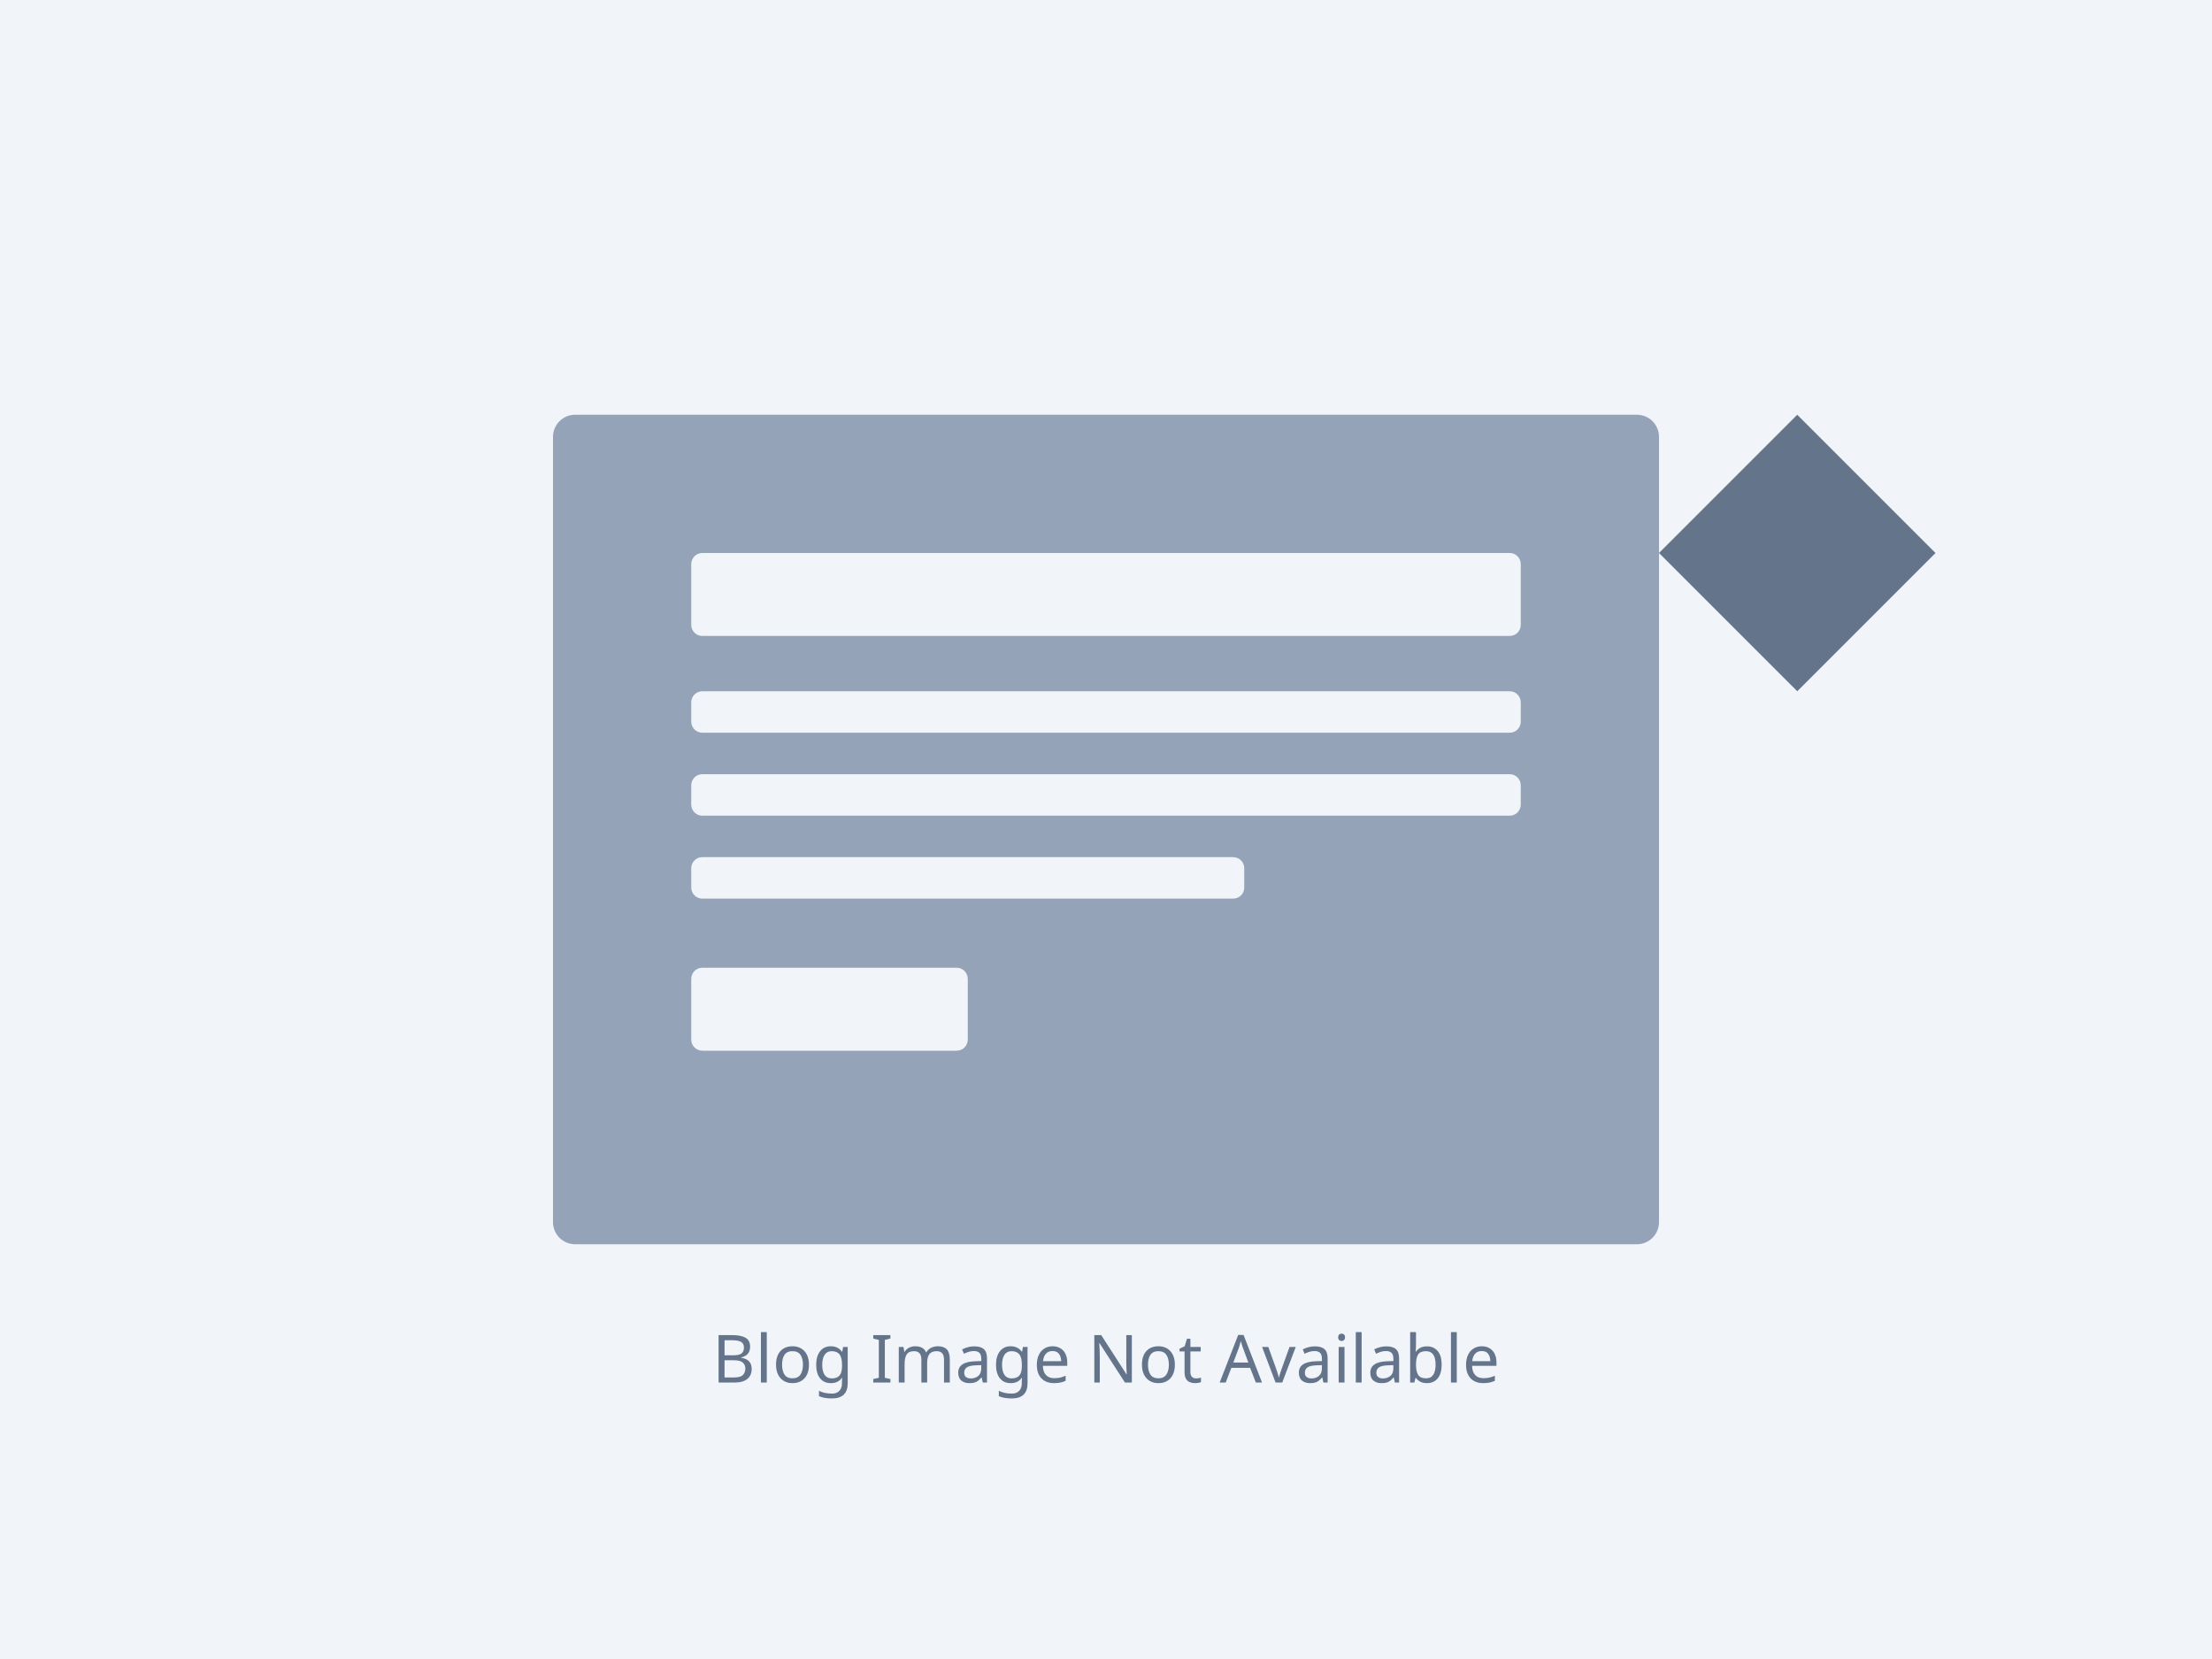
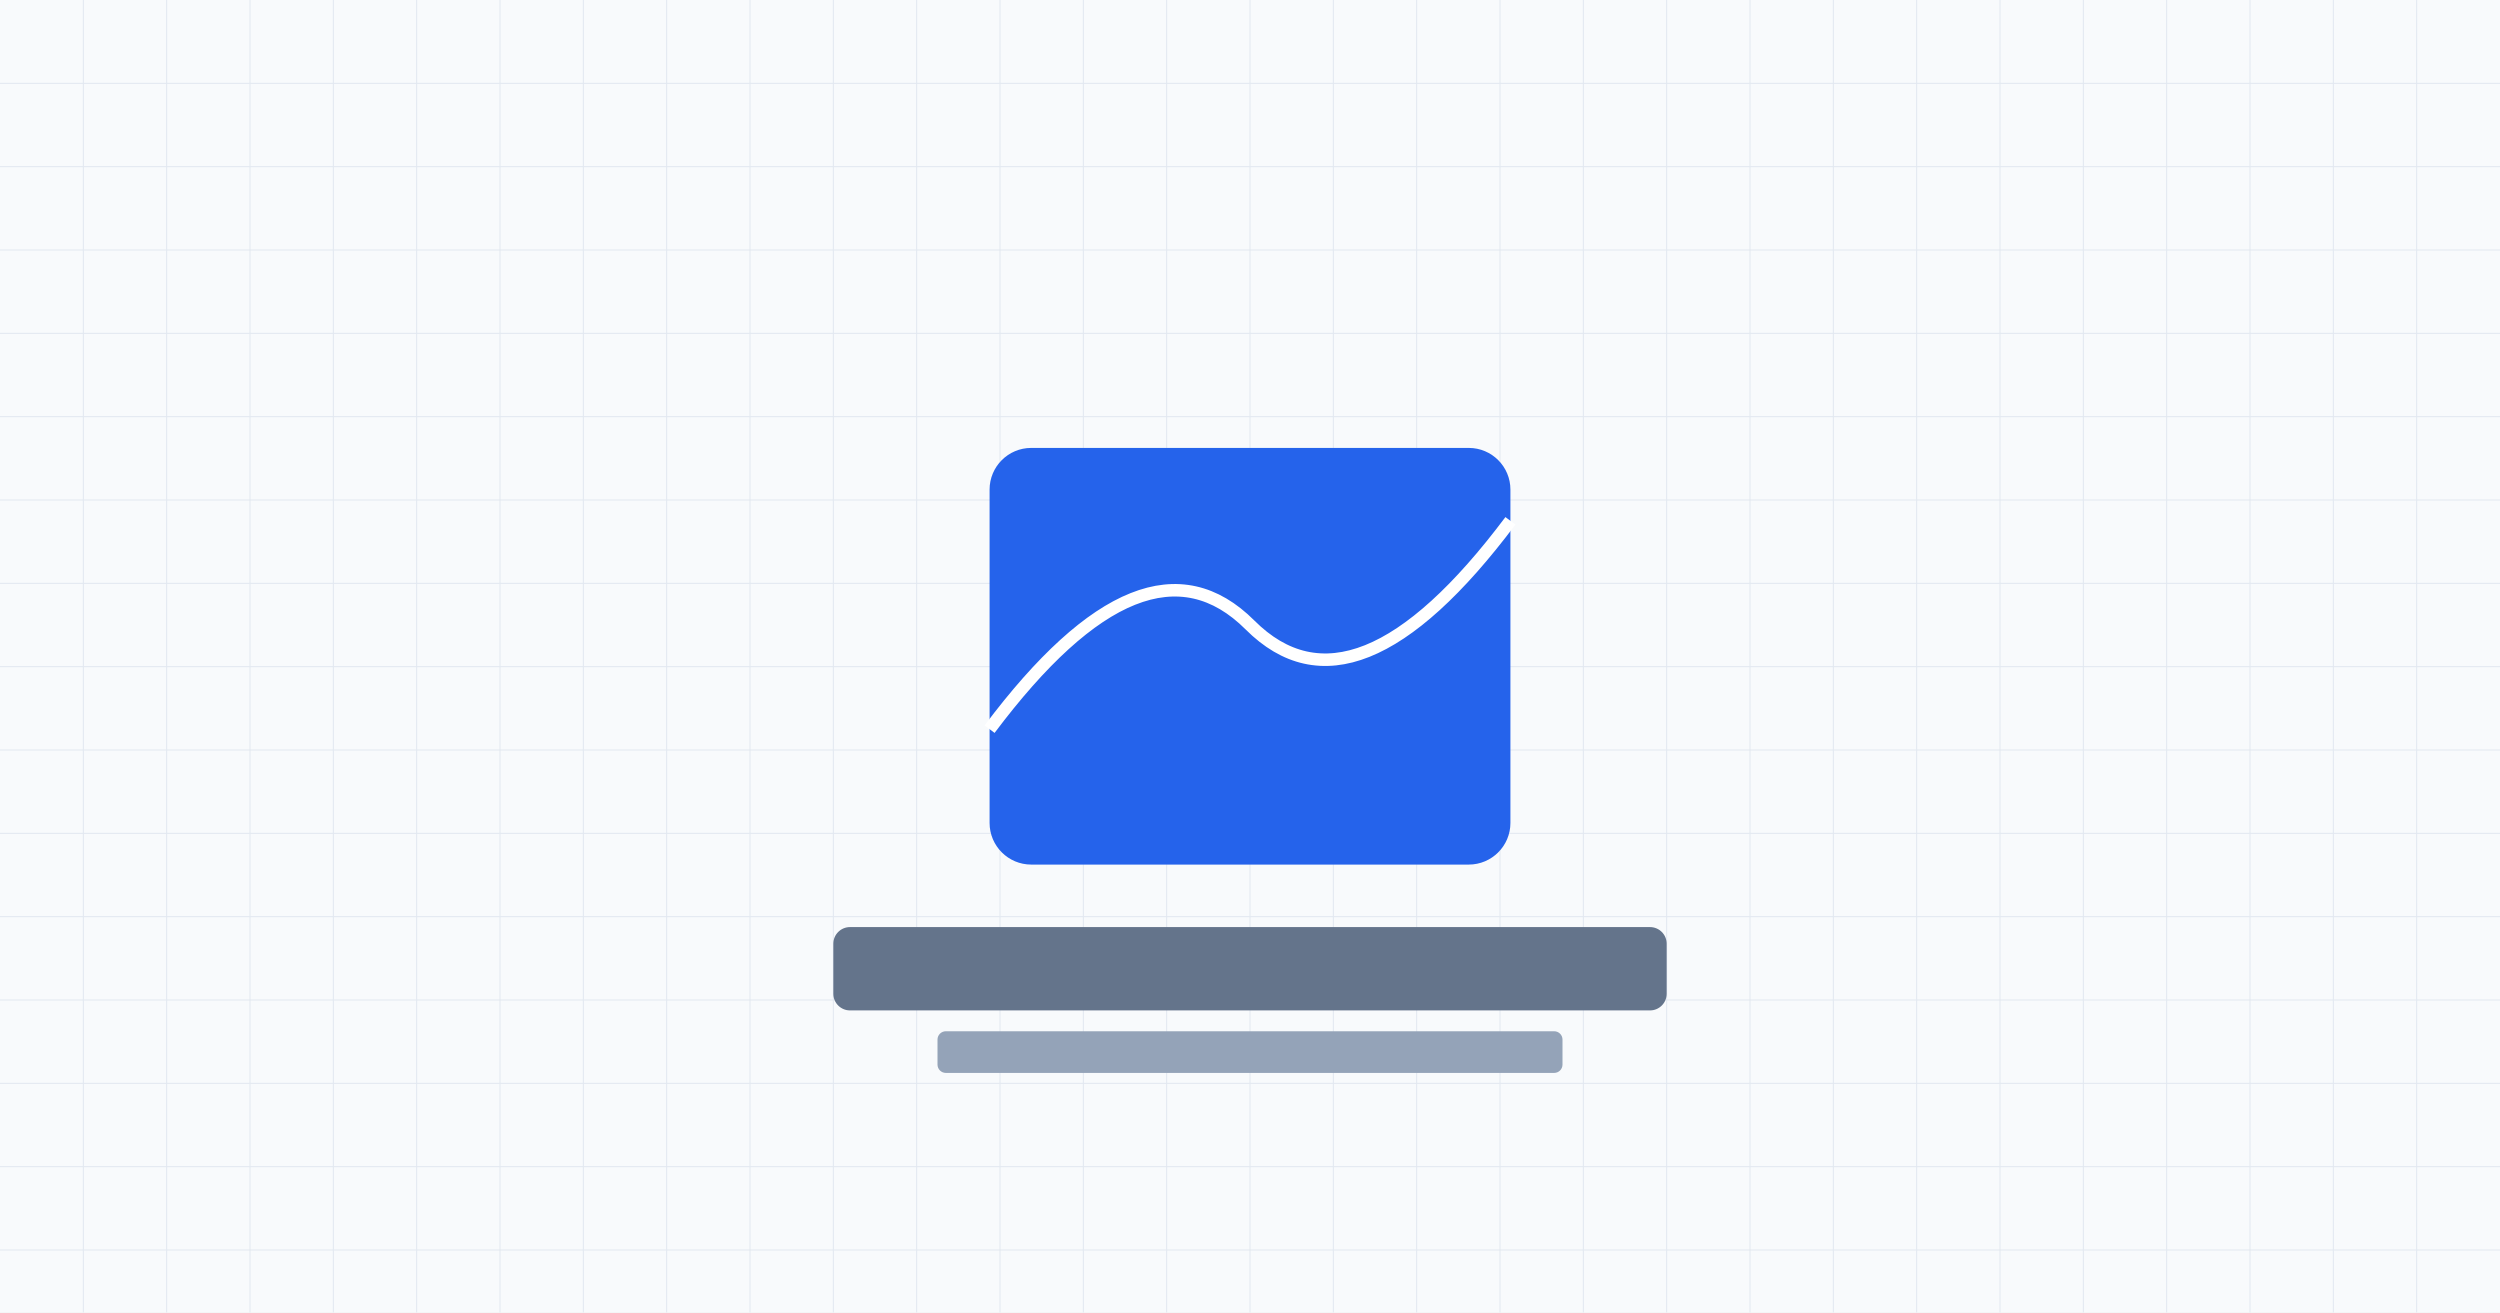
- <svg xmlns="http://www.w3.org/2000/svg" width="800" height="600" viewBox="0 0 800 600" fill="none">
-   <rect width="800" height="600" fill="#f1f5f9" />
-   <rect x="200" y="150" width="400" height="300" rx="8" fill="#94a3b8" />
-   <rect x="250" y="200" width="300" height="30" rx="4" fill="#f1f5f9" />
-   <rect x="250" y="250" width="300" height="15" rx="4" fill="#f1f5f9" />
-   <rect x="250" y="280" width="300" height="15" rx="4" fill="#f1f5f9" />
-   <rect x="250" y="310" width="200" height="15" rx="4" fill="#f1f5f9" />
-   <rect x="250" y="350" width="100" height="30" rx="4" fill="#f1f5f9" />
-   <path d="M650 150L700 200L650 250L600 200L650 150Z" fill="#64748b" />
-   <text x="400" y="500" font-family="system-ui, sans-serif" font-size="24" fill="#64748b" text-anchor="middle">Blog Image Not Available</text>
+ <svg xmlns="http://www.w3.org/2000/svg" width="1200" height="630" viewBox="0 0 1200 630" fill="none">
+   <rect width="1200" height="630" fill="#f8fafc" />
+   <path d="M0 40H1200M0 80H1200M0 120H1200M0 160H1200M0 200H1200M0 240H1200M0 280H1200M0 320H1200M0 360H1200M0 400H1200M0 440H1200M0 480H1200M0 520H1200M0 560H1200M0 600H1200M40 0V630M80 0V630M120 0V630M160 0V630M200 0V630M240 0V630M280 0V630M320 0V630M360 0V630M400 0V630M440 0V630M480 0V630M520 0V630M560 0V630M600 0V630M640 0V630M680 0V630M720 0V630M760 0V630M800 0V630M840 0V630M880 0V630M920 0V630M960 0V630M1000 0V630M1040 0V630M1080 0V630M1120 0V630M1160 0V630" stroke="#e2e8f0" stroke-width="0.5" />
+   <rect x="475" y="215" width="250" height="200" rx="20" fill="#2563eb" />
+   <path d="M475 350 Q 550 250, 600 300 T 725 250" stroke="white" stroke-width="6" fill="none" />
+   <rect x="400" y="445" width="400" height="40" rx="8" fill="#64748b" />
+   <rect x="450" y="495" width="300" height="20" rx="4" fill="#94a3b8" />
</svg>
